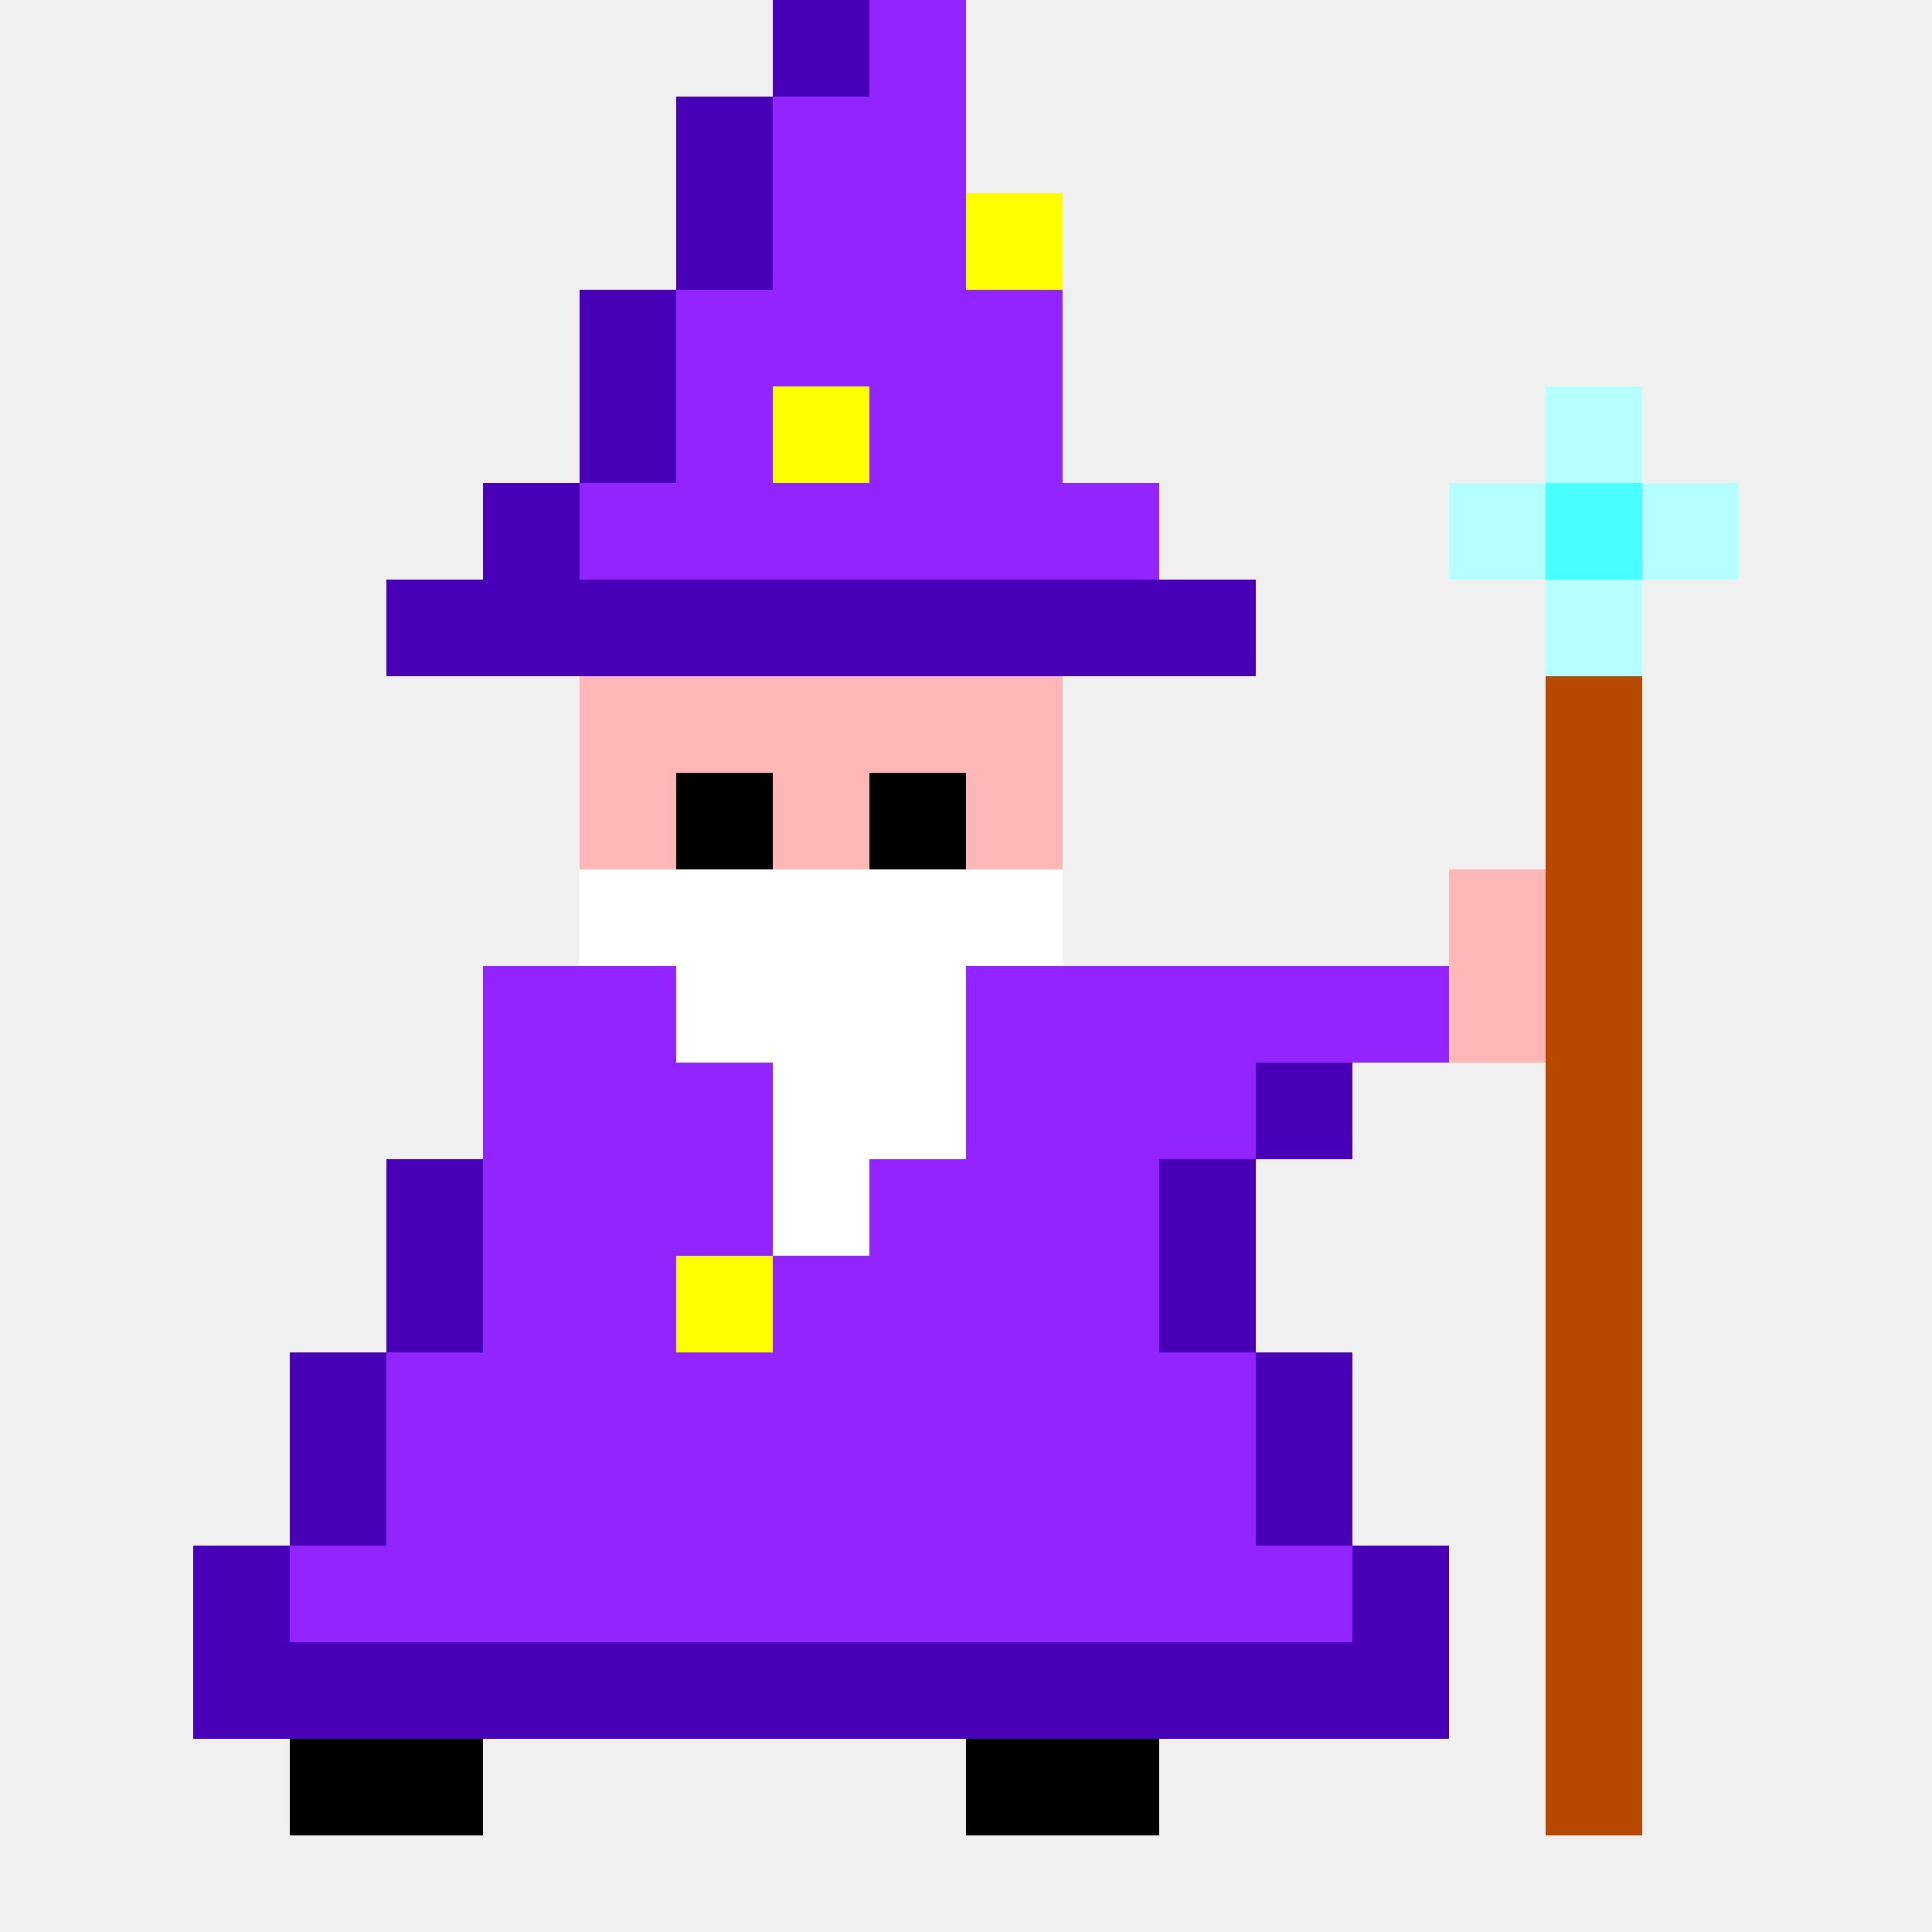
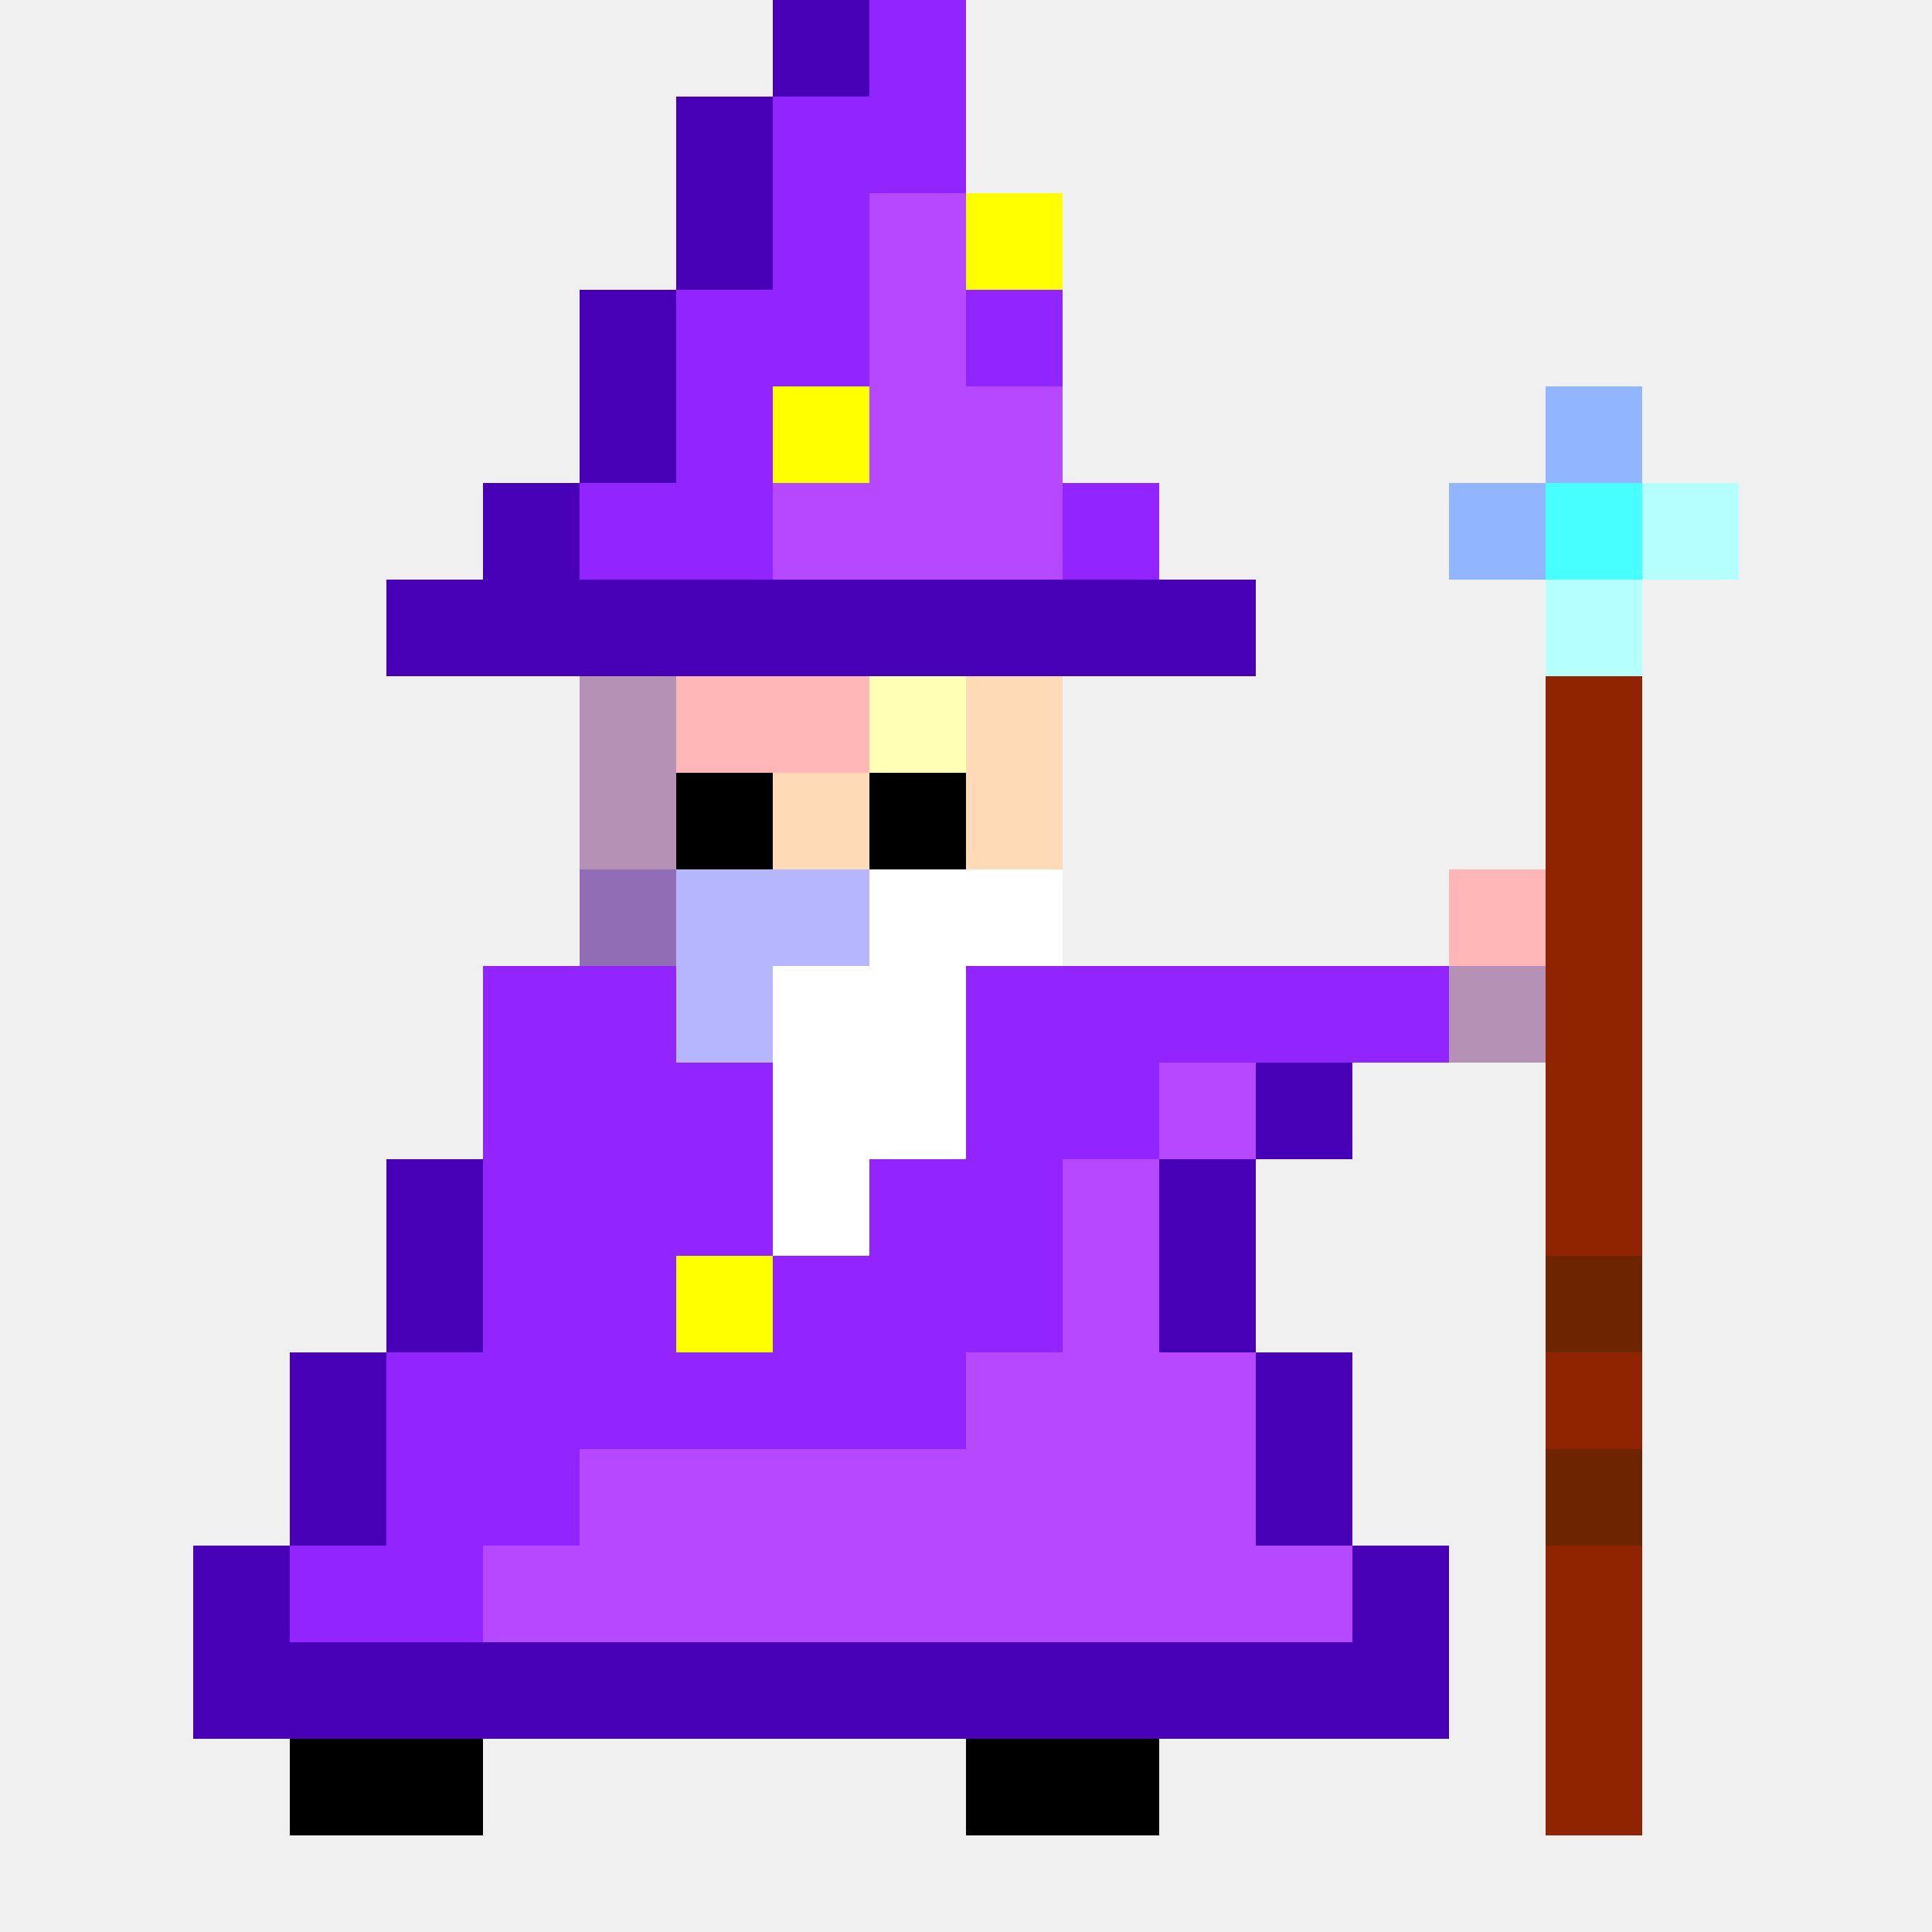
<svg xmlns="http://www.w3.org/2000/svg" viewBox="0 0 20 20" width="80" height="80" shape-rendering="crispEdges" role="img" aria-label="A wizard">
  <rect x="8" y="0" width="1" height="1" fill="#4800b6" />
  <rect x="9" y="0" width="1" height="1" fill="#9124ff" />
  <rect x="7" y="1" width="1" height="1" fill="#4800b6" />
  <rect x="8" y="1" width="2" height="1" fill="#9124ff" />
  <rect x="7" y="2" width="1" height="1" fill="#4800b6" />
-   <rect x="8" y="2" width="2" height="1" fill="#9124ff" />
+   <rect x="8" y="2" width="1" height="1" fill="#9124ff" />
+   <rect x="9" y="2" width="1" height="1" fill="#b648ff" />
  <rect x="10" y="2" width="1" height="1" fill="#ffff00" />
  <rect x="6" y="3" width="1" height="1" fill="#4800b6" />
-   <rect x="7" y="3" width="4" height="1" fill="#9124ff" />
+   <rect x="7" y="3" width="2" height="1" fill="#9124ff" />
+   <rect x="9" y="3" width="1" height="1" fill="#b648ff" />
+   <rect x="10" y="3" width="1" height="1" fill="#9124ff" />
  <rect x="6" y="4" width="1" height="1" fill="#4800b6" />
  <rect x="7" y="4" width="1" height="1" fill="#9124ff" />
  <rect x="8" y="4" width="1" height="1" fill="#ffff00" />
-   <rect x="9" y="4" width="2" height="1" fill="#9124ff" />
-   <rect x="16" y="4" width="1" height="1" fill="#b6ffff" />
+   <rect x="9" y="4" width="2" height="1" fill="#b648ff" />
+   <rect x="16" y="4" width="1" height="1" fill="#91b6ff" />
  <rect x="5" y="5" width="1" height="1" fill="#4800b6" />
-   <rect x="6" y="5" width="6" height="1" fill="#9124ff" />
-   <rect x="15" y="5" width="1" height="1" fill="#b6ffff" />
+   <rect x="6" y="5" width="2" height="1" fill="#9124ff" />
+   <rect x="8" y="5" width="3" height="1" fill="#b648ff" />
+   <rect x="11" y="5" width="1" height="1" fill="#9124ff" />
+   <rect x="15" y="5" width="1" height="1" fill="#91b6ff" />
  <rect x="16" y="5" width="1" height="1" fill="#48ffff" />
  <rect x="17" y="5" width="1" height="1" fill="#b6ffff" />
  <rect x="4" y="6" width="9" height="1" fill="#4800b6" />
  <rect x="16" y="6" width="1" height="1" fill="#b6ffff" />
-   <rect x="6" y="7" width="5" height="1" fill="#ffb6b6" />
-   <rect x="16" y="7" width="1" height="1" fill="#b64800" />
-   <rect x="6" y="8" width="1" height="1" fill="#ffb6b6" />
+   <rect x="6" y="7" width="1" height="1" fill="#b691b6" />
+   <rect x="7" y="7" width="2" height="1" fill="#ffb6b6" />
+   <rect x="9" y="7" width="1" height="1" fill="#ffffb6" />
+   <rect x="10" y="7" width="1" height="1" fill="#ffdab6" />
+   <rect x="16" y="7" width="1" height="1" fill="#912400" />
+   <rect x="6" y="8" width="1" height="1" fill="#b691b6" />
  <rect x="7" y="8" width="1" height="1" fill="#000000" />
-   <rect x="8" y="8" width="1" height="1" fill="#ffb6b6" />
+   <rect x="8" y="8" width="1" height="1" fill="#ffdab6" />
  <rect x="9" y="8" width="1" height="1" fill="#000000" />
-   <rect x="10" y="8" width="1" height="1" fill="#ffb6b6" />
-   <rect x="16" y="8" width="1" height="1" fill="#b64800" />
-   <rect x="6" y="9" width="5" height="1" fill="#ffffff" />
+   <rect x="10" y="8" width="1" height="1" fill="#ffdab6" />
+   <rect x="16" y="8" width="1" height="1" fill="#912400" />
+   <rect x="6" y="9" width="1" height="1" fill="#916db6" />
+   <rect x="7" y="9" width="2" height="1" fill="#b6b6ff" />
+   <rect x="9" y="9" width="2" height="1" fill="#ffffff" />
  <rect x="15" y="9" width="1" height="1" fill="#ffb6b6" />
-   <rect x="16" y="9" width="1" height="1" fill="#b64800" />
+   <rect x="16" y="9" width="1" height="1" fill="#912400" />
  <rect x="5" y="10" width="2" height="1" fill="#9124ff" />
-   <rect x="7" y="10" width="3" height="1" fill="#ffffff" />
+   <rect x="7" y="10" width="1" height="1" fill="#b6b6ff" />
+   <rect x="8" y="10" width="2" height="1" fill="#ffffff" />
  <rect x="10" y="10" width="5" height="1" fill="#9124ff" />
-   <rect x="15" y="10" width="1" height="1" fill="#ffb6b6" />
-   <rect x="16" y="10" width="1" height="1" fill="#b64800" />
+   <rect x="15" y="10" width="1" height="1" fill="#b691b6" />
+   <rect x="16" y="10" width="1" height="1" fill="#912400" />
  <rect x="5" y="11" width="3" height="1" fill="#9124ff" />
  <rect x="8" y="11" width="2" height="1" fill="#ffffff" />
-   <rect x="10" y="11" width="3" height="1" fill="#9124ff" />
+   <rect x="10" y="11" width="2" height="1" fill="#9124ff" />
+   <rect x="12" y="11" width="1" height="1" fill="#b648ff" />
  <rect x="13" y="11" width="1" height="1" fill="#4800b6" />
-   <rect x="16" y="11" width="1" height="1" fill="#b64800" />
+   <rect x="16" y="11" width="1" height="1" fill="#912400" />
  <rect x="4" y="12" width="1" height="1" fill="#4800b6" />
  <rect x="5" y="12" width="3" height="1" fill="#9124ff" />
  <rect x="8" y="12" width="1" height="1" fill="#ffffff" />
-   <rect x="9" y="12" width="3" height="1" fill="#9124ff" />
+   <rect x="9" y="12" width="2" height="1" fill="#9124ff" />
+   <rect x="11" y="12" width="1" height="1" fill="#b648ff" />
  <rect x="12" y="12" width="1" height="1" fill="#4800b6" />
-   <rect x="16" y="12" width="1" height="1" fill="#b64800" />
+   <rect x="16" y="12" width="1" height="1" fill="#912400" />
  <rect x="4" y="13" width="1" height="1" fill="#4800b6" />
  <rect x="5" y="13" width="2" height="1" fill="#9124ff" />
  <rect x="7" y="13" width="1" height="1" fill="#ffff00" />
-   <rect x="8" y="13" width="4" height="1" fill="#9124ff" />
+   <rect x="8" y="13" width="3" height="1" fill="#9124ff" />
+   <rect x="11" y="13" width="1" height="1" fill="#b648ff" />
  <rect x="12" y="13" width="1" height="1" fill="#4800b6" />
-   <rect x="16" y="13" width="1" height="1" fill="#b64800" />
+   <rect x="16" y="13" width="1" height="1" fill="#6d2400" />
  <rect x="3" y="14" width="1" height="1" fill="#4800b6" />
-   <rect x="4" y="14" width="9" height="1" fill="#9124ff" />
+   <rect x="4" y="14" width="6" height="1" fill="#9124ff" />
+   <rect x="10" y="14" width="3" height="1" fill="#b648ff" />
  <rect x="13" y="14" width="1" height="1" fill="#4800b6" />
-   <rect x="16" y="14" width="1" height="1" fill="#b64800" />
+   <rect x="16" y="14" width="1" height="1" fill="#912400" />
  <rect x="3" y="15" width="1" height="1" fill="#4800b6" />
-   <rect x="4" y="15" width="9" height="1" fill="#9124ff" />
+   <rect x="4" y="15" width="2" height="1" fill="#9124ff" />
+   <rect x="6" y="15" width="7" height="1" fill="#b648ff" />
  <rect x="13" y="15" width="1" height="1" fill="#4800b6" />
-   <rect x="16" y="15" width="1" height="1" fill="#b64800" />
+   <rect x="16" y="15" width="1" height="1" fill="#6d2400" />
  <rect x="2" y="16" width="1" height="1" fill="#4800b6" />
-   <rect x="3" y="16" width="11" height="1" fill="#9124ff" />
+   <rect x="3" y="16" width="2" height="1" fill="#9124ff" />
+   <rect x="5" y="16" width="9" height="1" fill="#b648ff" />
  <rect x="14" y="16" width="1" height="1" fill="#4800b6" />
-   <rect x="16" y="16" width="1" height="1" fill="#b64800" />
+   <rect x="16" y="16" width="1" height="1" fill="#912400" />
  <rect x="2" y="17" width="13" height="1" fill="#4800b6" />
-   <rect x="16" y="17" width="1" height="1" fill="#b64800" />
+   <rect x="16" y="17" width="1" height="1" fill="#912400" />
  <rect x="3" y="18" width="2" height="1" fill="#000000" />
  <rect x="10" y="18" width="2" height="1" fill="#000000" />
-   <rect x="16" y="18" width="1" height="1" fill="#b64800" />
+   <rect x="16" y="18" width="1" height="1" fill="#912400" />
</svg>
